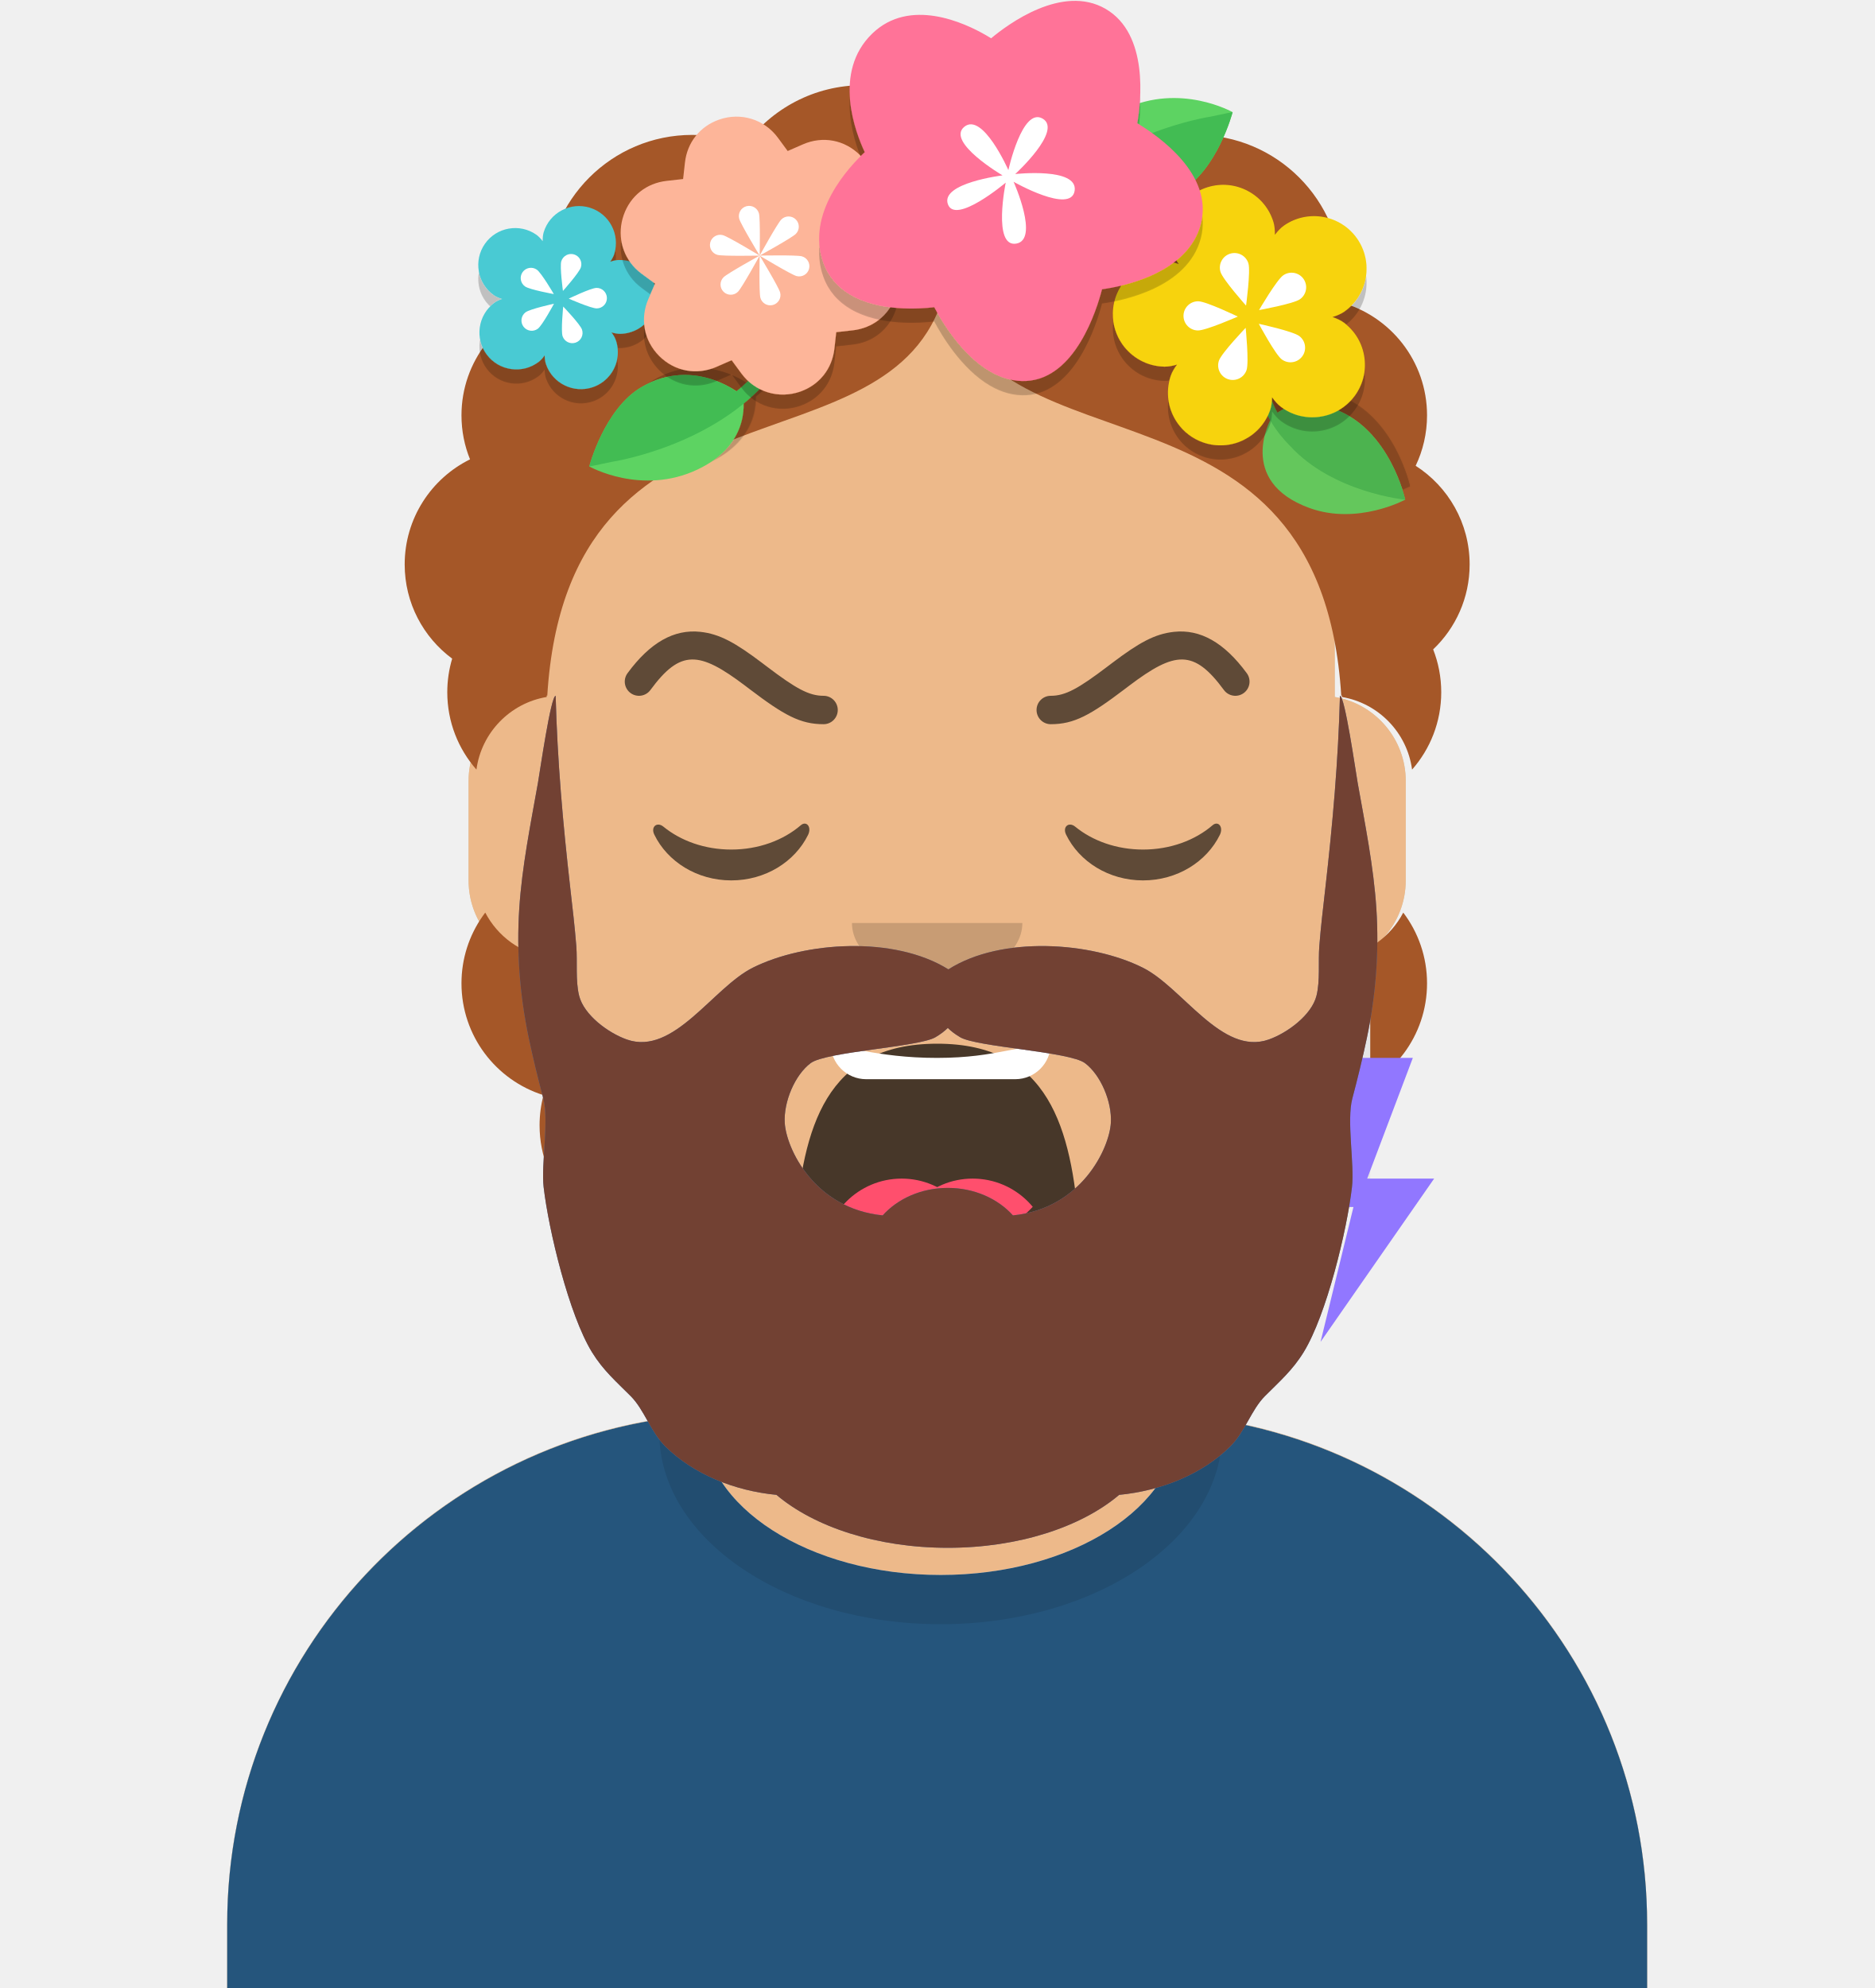
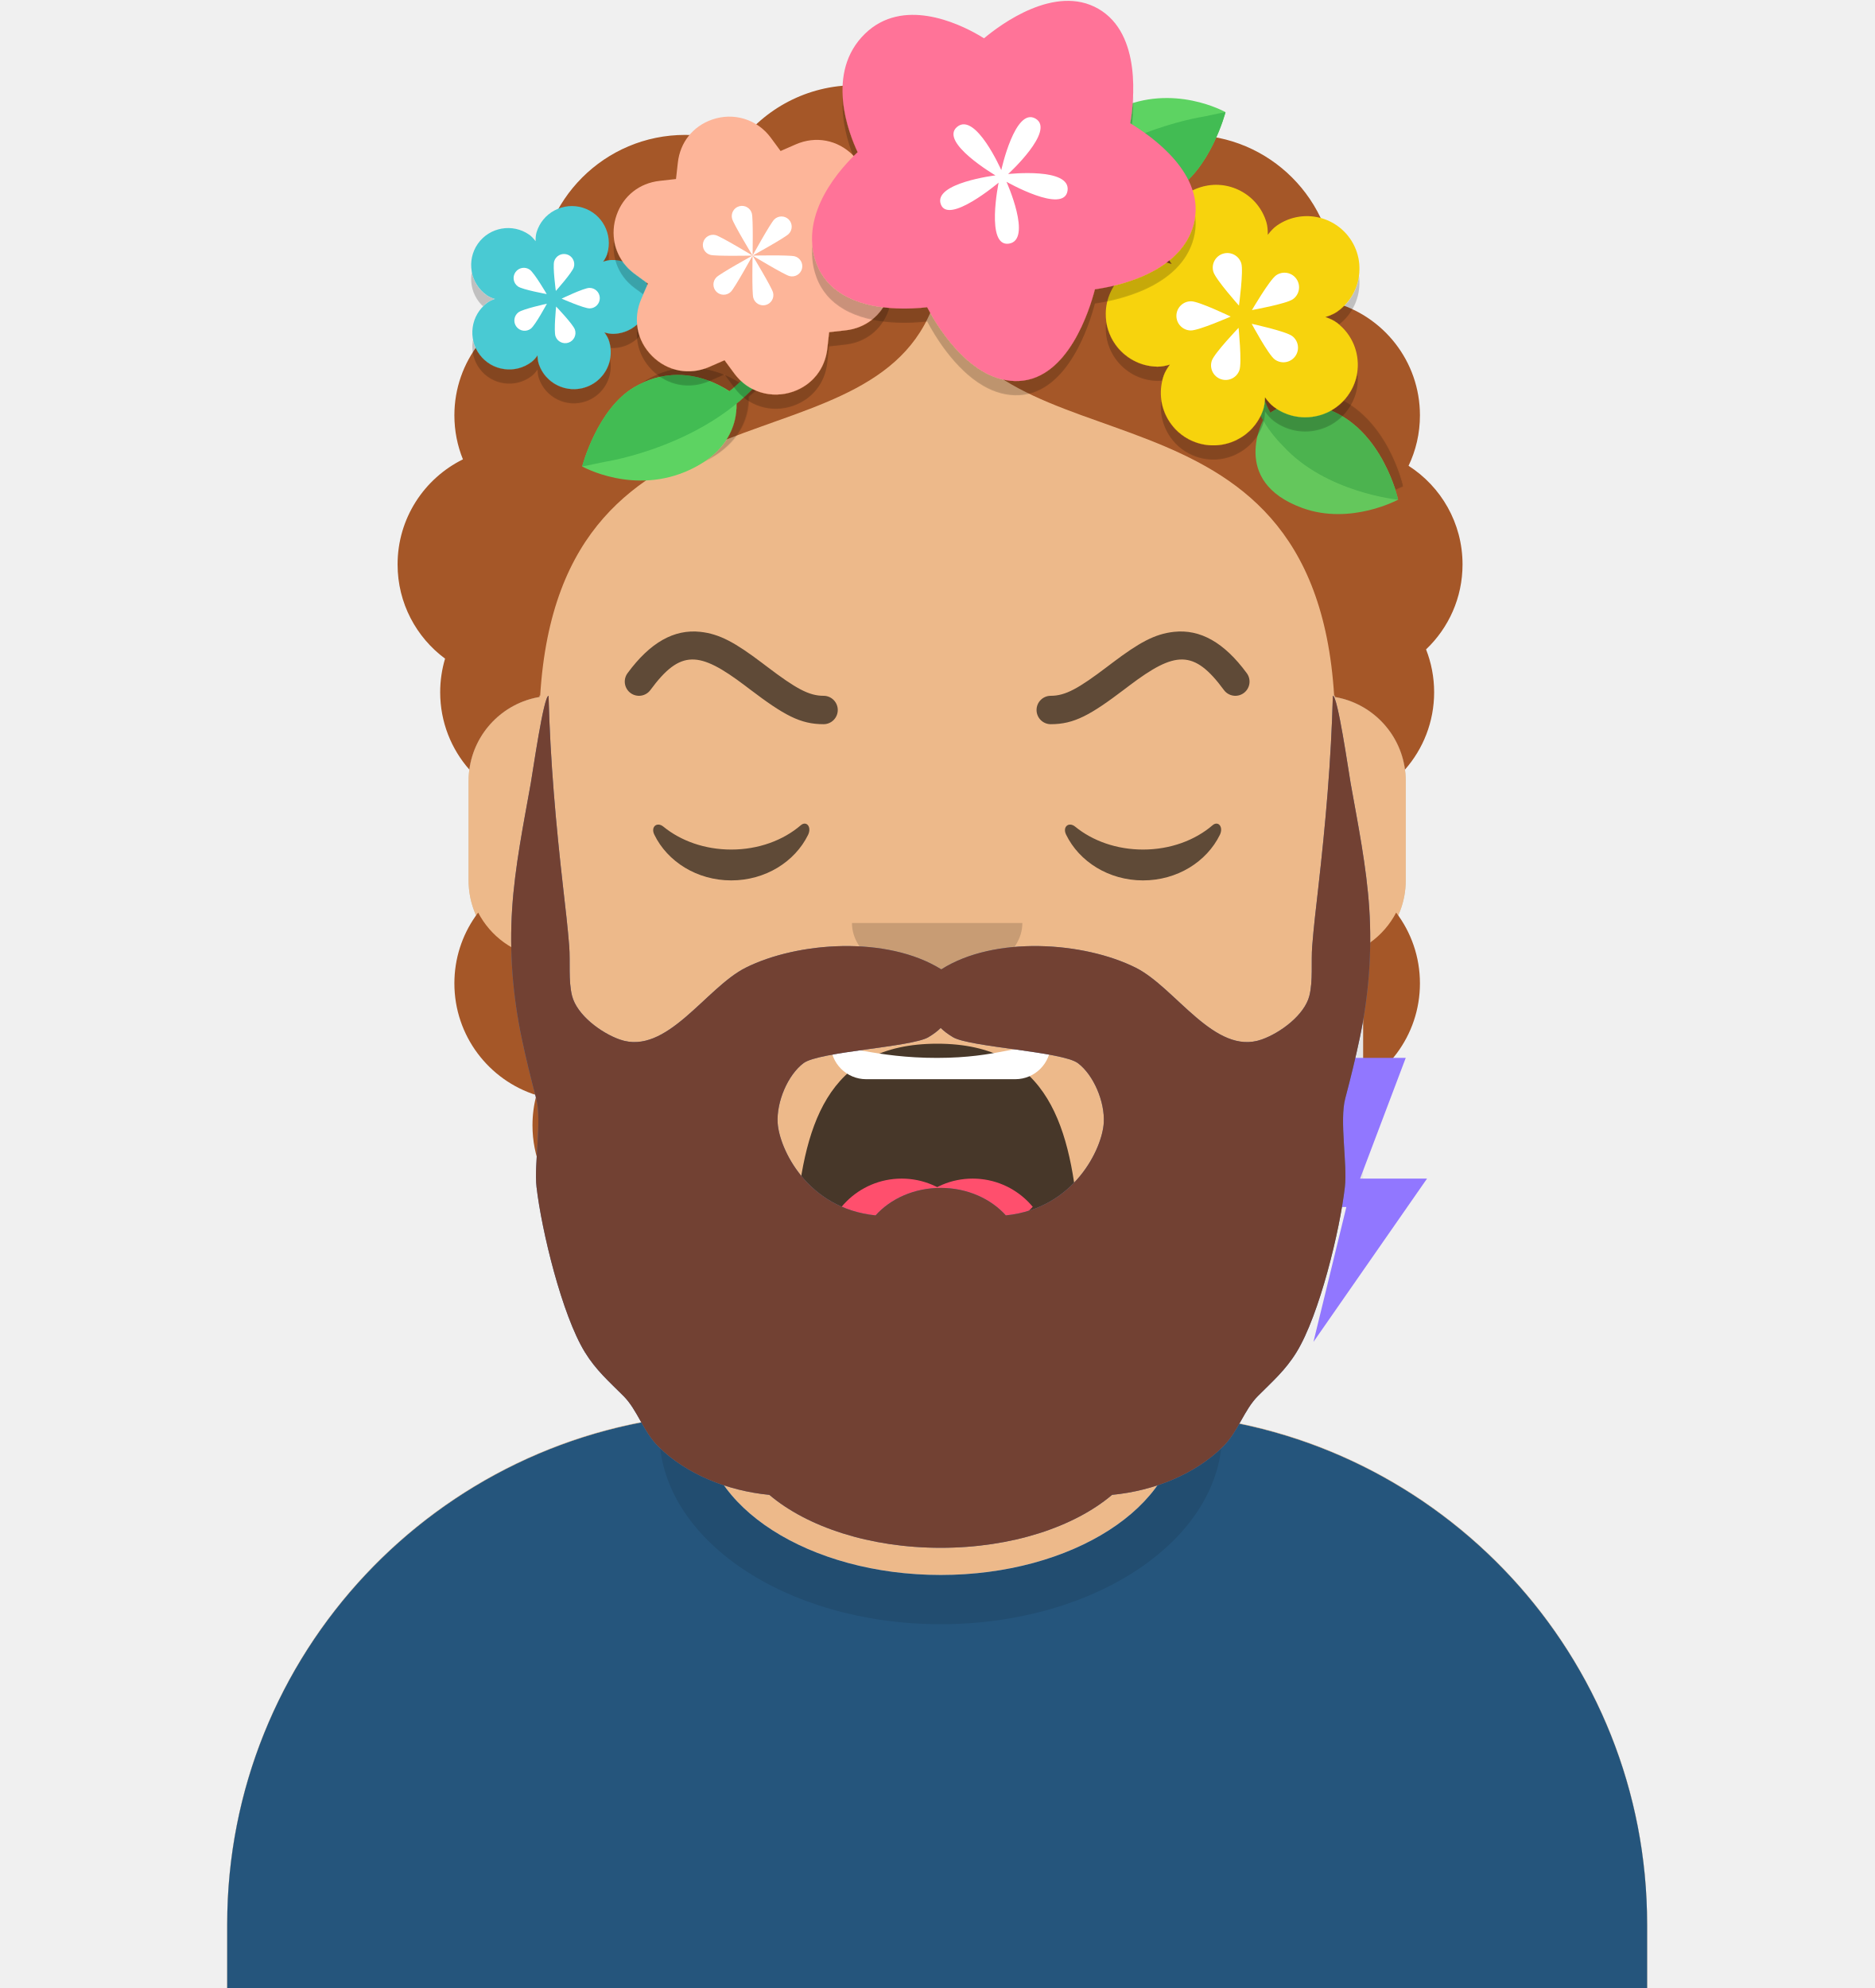
<svg xmlns="http://www.w3.org/2000/svg" xmlns:xlink="http://www.w3.org/1999/xlink" width="264px" height="280px" viewBox="0 0 264 280" version="1.1">
  <defs>
    <path d="M100,0 C130.928,-5.68137151e-15 156,25.072 156,56 L156.001,62.166 C161.676,63.119 166,68.054 166,74 L166,88 C166,94.052 161.519,99.058 155.694,99.881 C153.628,119.686 141.238,136.422 124.001,144.61 L124,163 L128,163 C167.765,163 200,195.235 200,235 L200,244 L0,244 L0,235 C-4.86974701e-15,195.235 32.235,163 72,163 L76,163 L76,144.611 C58.763,136.422 46.372,119.687 44.305,99.881 C38.481,99.058 34,94.052 34,88 L34,74 C34,68.054 38.325,63.118 44,62.166 L44,56 C44,25.072 69.072,5.68137151e-15 100,0 Z" id="transparent_path-1" />
    <path d="M83,36.348 C83,52.629 105.162,65.828 132.5,65.828 C159.838,65.828 182,52.629 182,36.348 C182,34.985 181.845,33.645 181.544,32.331 C210.784,41.488 232,68.792 232,101.052 L232,110 L32,110 L32,101.052 C32,68.397 53.739,40.82 83.534,32.002 C83.182,33.421 83,34.871 83,36.348 Z" id="transparent_path-3" />
    <rect id="transparent_path-5" x="0" y="0" width="264" height="280" />
    <path d="M74,0 C114.869,0 148,33.131 148,74 L148,84.148 L148,197.608 C135.525,187.237 119.491,181 102,181 L102,181 L98,181 L98,162.611 C115.531,154.283 128.048,137.115 129.791,116.867 C135.569,116.002 140,111.019 140,105 L140,105 L140,92 C140,87.354 137.359,83.324 133.497,81.33 C132.724,81.05 131.952,80.748 131.181,80.426 C130.795,80.32 130.401,80.233 130,80.166 L130,80.166 L130,79.917 C117.224,74.234 104.878,63.071 96.11,47.885 C93.175,42.801 90.831,37.595 89.066,32.397 C80.431,42.941 67.745,53.602 52.342,62.495 C42.778,68.017 33.147,72.291 24,75.266 L24,137.247 C29.602,148.318 38.773,157.278 50,162.611 L50,162.611 L50,181 L46,181 C38.327,181 30.935,182.2 24,184.423 L24,230 C24,244.106 13.569,255.776 0,257.716 L0,74 C0,33.131 33.131,0 74,0 Z" id="transparent_path-7" />
  </defs>
  <g id="transparent_Avataaar/Default" stroke="none" stroke-width="1" fill="none" fill-rule="evenodd">
    <g id="transparent_Body" transform="translate(32, 36)">
      <mask id="transparent_mask-2" fill="white">
        <use xlink:href="#transparent_path-1" />
      </mask>
      <use fill="#D0C6AC" xlink:href="#transparent_path-1" />
      <g id="transparent_Skin-Color" mask="url(#transparent_mask-2)" fill="#EDB98A">
        <g transform="translate(-32, 0)" id="transparent_Color">
          <rect x="0" y="0" width="264" height="244" />
        </g>
      </g>
      <path d="M44,94 C44,124.928 69.072,150 100,150 C130.928,150 156,124.928 156,94 L156,94 L156,102 C156,132.928 130.928,158 100,158 C69.072,158 44,132.928 44,102 Z" id="transparent_Neck-Shadow" fill-opacity="0.1" fill="#000000" mask="url(#transparent_mask-2)" />
    </g>
    <g id="transparent_Clothing" transform="translate(0, 170)">
      <defs>
        <path d="M99,30.348 C99,42.211 113.998,51.828 132.5,51.828 C151.002,51.828 166,42.211 166,30.348 C166,29.995 165.987,29.644 165.96,29.295 C202.936,32.325 232,63.294 232,101.052 L232,110 L32,110 L32,101.052 C32,62.952 61.593,31.764 99.047,29.219 C99.015,29.595 99,29.97 99,30.348 Z" id="shirt_crew_neck_path-1" />
      </defs>
      <g id="shirt_crew_neck_Clothing/Shirt-Crew-Neck" stroke="none" stroke-width="1" fill="none" fill-rule="evenodd">
        <mask id="shirt_crew_neck_mask-2" fill="white">
          <use xlink:href="#shirt_crew_neck_path-1" />
        </mask>
        <use id="shirt_crew_neck_Clothes" fill="#E6E6E6" xlink:href="#shirt_crew_neck_path-1" />
        <g id="shirt_crew_neck_Fabric-Color" mask="url(#shirt_crew_neck_mask-2)" fill="#25557C">
          <rect id="shirt_crew_neck_🖍Color" x="0" y="0" width="264" height="110" />
        </g>
        <g id="shirt_crew_neck_Shadowy" opacity="0.6" mask="url(#shirt_crew_neck_mask-2)" fill="#000000" fill-opacity="0.16">
          <g transform="translate(92, 4)" id="shirt_crew_neck_Hola-👋🏼">
            <ellipse cx="40.5" cy="27.848" rx="39.635" ry="26.914" />
          </g>
        </g>
      </g>
    </g>
    <g id="transparent_Face" transform="translate(76, 82)" fill="#000000">
      <g id="transparent_Mouth" transform="translate(2, 52)">
        <defs>
          <path d="M34.008,15.136 C35.128,29.124 38.235,40.993 53.996,41 C69.758,41.007 72.917,29.057 73.994,15.006 C74.081,13.876 73.174,13 72.037,13 C65.351,13 62.67,14.994 53.989,15 C45.309,15.006 40.757,13 36.092,13 C34.949,13 33.896,13.737 34.008,15.136 Z" id="scream_open_path-1" />
        </defs>
        <g id="scream_open_Mouth/Scream-Open" stroke="none" stroke-width="1" fill="none" fill-rule="evenodd">
          <mask id="scream_open_mask-2" fill="white">
            <use xlink:href="#scream_open_path-1" />
          </mask>
          <use id="scream_open_Mouth" fill-opacity="0.7" fill="#000000" transform="translate(54, 27) scale(1, -1) translate(-54, -27) " xlink:href="#scream_open_path-1" />
          <path d="M44,2 L65,2 C67.761,2 70,4.239 70,7 L70,13 C70,15.761 67.761,18 65,18 L44,18 C41.239,18 39,15.761 39,13 L39,7 C39,4.239 41.239,2 44,2 Z" id="scream_open_Teeth" fill="#FFFFFF" mask="url(#scream_open_mask-2)" />
          <g id="scream_open_Tongue" mask="url(#scream_open_mask-2)" fill="#FF4F6D">
            <g transform="translate(38, 32)" id="scream_open_Say-ahhhh">
              <circle cx="11" cy="11" r="11" />
              <circle cx="21" cy="11" r="11" />
            </g>
          </g>
        </g>
      </g>
      <g id="transparent_Nose" transform="translate(28, 40)" fill-opacity="0.16">
        <g id="default_Nose/Default" stroke="none" stroke-width="1" fill="none" fill-rule="evenodd" fill-opacity="0.16">
          <path d="M16,8 C16,12.418 21.373,16 28,16 L28,16 C34.627,16 40,12.418 40,8" id="default_Nose" fill="#000000" />
        </g>
      </g>
      <g id="transparent_Eyes" transform="translate(0, 8)">
        <g id="closed_Eyes/Closed-😌" stroke="none" stroke-width="1" fill="none" fill-rule="evenodd" fill-opacity="0.6">
          <path d="M16.16,32.447 C18.007,28.649 22.164,26 26.998,26 C31.814,26 35.959,28.63 37.815,32.407 C38.367,33.529 37.582,34.447 36.791,33.767 C34.34,31.66 30.859,30.344 26.998,30.344 C23.257,30.344 19.874,31.579 17.438,33.572 C16.547,34.3 15.62,33.558 16.16,32.447 Z" id="closed_Closed-Eye" fill="#000000" transform="translate(27, 30) scale(1, -1) translate(-27, -30) " />
          <path d="M74.16,32.447 C76.007,28.649 80.164,26 84.998,26 C89.814,26 93.959,28.63 95.815,32.407 C96.367,33.529 95.582,34.447 94.791,33.767 C92.34,31.66 88.859,30.344 84.998,30.344 C81.257,30.344 77.874,31.579 75.438,33.572 C74.547,34.3 73.62,33.558 74.16,32.447 Z" id="closed_Closed-Eye" fill="#000000" transform="translate(85, 30) scale(1, -1) translate(-85, -30) " />
        </g>
      </g>
      <g id="transparent_Eyebrow" fill-opacity="0.6">
        <g id="angry_Eyebrow/Outline/Angry" stroke="none" stroke-width="1" fill="none" fill-rule="evenodd" fill-opacity="0.6">
          <path d="M15.611,15.185 C19.852,9.416 22.489,9.701 28.924,14.556 C29.106,14.694 29.221,14.781 29.594,15.064 C34.422,18.726 36.708,20 40,20 C41.105,20 42,19.105 42,18 C42,16.895 41.105,16 40,16 C37.934,16 36.099,14.978 32.011,11.877 C31.636,11.592 31.519,11.504 31.333,11.364 C27.574,8.527 25.374,7.287 22.638,6.992 C18.954,6.594 15.58,8.474 12.389,12.815 C11.734,13.705 11.925,14.957 12.815,15.611 C13.705,16.266 14.957,16.075 15.611,15.185 Z" id="angry_Eyebrow" fill="#000000" fill-rule="nonzero" />
          <path d="M73.611,15.185 C77.852,9.416 80.489,9.701 86.924,14.556 C87.106,14.694 87.221,14.781 87.594,15.064 C92.422,18.726 94.708,20 98,20 C99.105,20 100,19.105 100,18 C100,16.895 99.105,16 98,16 C95.934,16 94.099,14.978 90.011,11.877 C89.636,11.592 89.519,11.504 89.333,11.364 C85.574,8.527 83.374,7.287 80.638,6.992 C76.954,6.594 73.58,8.474 70.389,12.815 C69.734,13.705 69.925,14.957 70.815,15.611 C71.705,16.266 72.957,16.075 73.611,15.185 Z" id="angry_Eyebrow" fill="#000000" fill-rule="nonzero" transform="translate(84.99993, 13.47006) scale(-1, 1) translate(-84.99993, -13.47006) " />
        </g>
      </g>
    </g>
    <g id="transparent_Top">
      <defs>
        <filter x="-15.4%" y="-26.7%" width="130.8%" height="153.3%" filterUnits="objectBoundingBox" id="frida_filter-1">
          <feOffset dx="0" dy="2" in="SourceAlpha" result="shadowOffsetOuter1" />
          <feColorMatrix values="0 0 0 0 0   0 0 0 0 0   0 0 0 0 0  0 0 0 0.2 0" type="matrix" in="shadowOffsetOuter1" result="shadowMatrixOuter1" />
          <feMerge>
            <feMergeNode in="shadowMatrixOuter1" />
            <feMergeNode in="SourceGraphic" />
          </feMerge>
        </filter>
        <filter x="-26.7%" y="-13.8%" width="153.3%" height="127.6%" filterUnits="objectBoundingBox" id="frida_filter-2">
          <feOffset dx="0" dy="2" in="SourceAlpha" result="shadowOffsetOuter1" />
          <feColorMatrix values="0 0 0 0 0   0 0 0 0 0   0 0 0 0 0  0 0 0 0.2 0" type="matrix" in="shadowOffsetOuter1" result="shadowMatrixOuter1" />
          <feMerge>
            <feMergeNode in="shadowMatrixOuter1" />
            <feMergeNode in="SourceGraphic" />
          </feMerge>
        </filter>
        <filter x="-26.7%" y="-13.8%" width="153.3%" height="127.6%" filterUnits="objectBoundingBox" id="frida_filter-3">
          <feOffset dx="0" dy="2" in="SourceAlpha" result="shadowOffsetOuter1" />
          <feColorMatrix values="0 0 0 0 0   0 0 0 0 0   0 0 0 0 0  0 0 0 0.2 0" type="matrix" in="shadowOffsetOuter1" result="shadowMatrixOuter1" />
          <feMerge>
            <feMergeNode in="shadowMatrixOuter1" />
            <feMergeNode in="SourceGraphic" />
          </feMerge>
        </filter>
        <filter x="-15.4%" y="-15.4%" width="130.8%" height="130.8%" filterUnits="objectBoundingBox" id="frida_filter-4">
          <feOffset dx="0" dy="2" in="SourceAlpha" result="shadowOffsetOuter1" />
          <feColorMatrix values="0 0 0 0 0   0 0 0 0 0   0 0 0 0 0  0 0 0 0.2 0" type="matrix" in="shadowOffsetOuter1" result="shadowMatrixOuter1" />
          <feMerge>
            <feMergeNode in="shadowMatrixOuter1" />
            <feMergeNode in="SourceGraphic" />
          </feMerge>
        </filter>
        <filter x="-10.0%" y="-10.0%" width="120.0%" height="120.0%" filterUnits="objectBoundingBox" id="frida_filter-5">
          <feOffset dx="0" dy="2" in="SourceAlpha" result="shadowOffsetOuter1" />
          <feColorMatrix values="0 0 0 0 0   0 0 0 0 0   0 0 0 0 0  0 0 0 0.2 0" type="matrix" in="shadowOffsetOuter1" result="shadowMatrixOuter1" />
          <feMerge>
            <feMergeNode in="shadowMatrixOuter1" />
            <feMergeNode in="SourceGraphic" />
          </feMerge>
        </filter>
        <filter x="-10.8%" y="-10.8%" width="121.6%" height="121.6%" filterUnits="objectBoundingBox" id="frida_filter-6">
          <feOffset dx="0" dy="2" in="SourceAlpha" result="shadowOffsetOuter1" />
          <feColorMatrix values="0 0 0 0 0   0 0 0 0 0   0 0 0 0 0  0 0 0 0.2 0" type="matrix" in="shadowOffsetOuter1" result="shadowMatrixOuter1" />
          <feMerge>
            <feMergeNode in="shadowMatrixOuter1" />
            <feMergeNode in="SourceGraphic" />
          </feMerge>
        </filter>
        <filter x="-7.3%" y="-7.4%" width="114.5%" height="114.8%" filterUnits="objectBoundingBox" id="frida_filter-7">
          <feOffset dx="0" dy="2" in="SourceAlpha" result="shadowOffsetOuter1" />
          <feColorMatrix values="0 0 0 0 0   0 0 0 0 0   0 0 0 0 0  0 0 0 0.2 0" type="matrix" in="shadowOffsetOuter1" result="shadowMatrixOuter1" />
          <feMerge>
            <feMergeNode in="shadowMatrixOuter1" />
            <feMergeNode in="SourceGraphic" />
          </feMerge>
        </filter>
      </defs>
-       <g id="frida_Top/Long-Hair/Frida" stroke="none" stroke-width="1" fill="none" fill-rule="evenodd">
+       <g id="frida_Top/Long-Hair/Frida" stroke="none" stroke-width="1" fill="none" fill-rule="evenodd" transform="translate(-1 0)">
        <g id="frida_Hair-Color" transform="translate(57, 12)" fill="#A55728">
          <path d="M11.349,116.534 C13.087,119.871 16.347,122.289 20.209,122.867 C21.952,143.115 34.469,160.283 52,168.611 L52,172.812 C51.185,172.936 50.35,173 49.5,173 C42.679,173 36.825,168.861 34.312,162.958 C25.754,162.349 19,155.213 19,146.5 C19,145.029 19.193,143.603 19.554,142.246 C12.858,140.145 8,133.89 8,126.5 C8,123.001 9.089,119.756 10.947,117.086 L11.184,116.755 L11.349,116.534 Z M140.651,116.534 C142.753,119.302 144,122.755 144,126.5 C144,133.89 139.142,140.145 132.446,142.246 C132.807,143.603 133,145.029 133,146.5 C133,155.213 126.246,162.349 117.688,162.958 C115.175,168.861 109.321,173 102.5,173 C101.65,173 100.816,172.936 100.001,172.812 L100.001,168.61 C117.531,160.282 130.048,143.114 131.791,122.867 C135.653,122.289 138.913,119.871 140.651,116.534 Z M87.5,0 C94.295,0 100.318,3.306 104.048,8.398 C106.357,7.495 108.871,7 111.5,7 C122.822,7 132,16.178 132,27.5 C132,28.539 131.923,29.561 131.773,30.559 C138.815,32.442 144,38.865 144,46.5 C144,49.043 143.425,51.452 142.397,53.603 C146.97,56.535 150,61.664 150,67.5 C150,72.21 148.027,76.458 144.862,79.465 C145.596,81.335 146,83.37 146,85.5 C146,89.675 144.449,93.488 141.893,96.394 C141.196,91.183 137.156,87.031 132.001,86.166 L132.001,85.936 C131.973,85.957 131.945,85.979 131.917,86 C129.014,38.845 83.432,55.748 75.996,29.323 C68.566,55.747 22.986,38.845 20.083,86 L20,85.936 L20,85.936 L20,86.166 C14.845,87.031 10.804,91.183 10.107,96.393 C7.551,93.488 6,89.675 6,85.5 C6,83.855 6.241,82.267 6.689,80.767 C2.631,77.762 0,72.938 0,67.5 C0,61.007 3.751,55.39 9.204,52.697 C8.427,50.784 8,48.692 8,46.5 C8,38.865 13.185,32.442 20.227,30.559 C20.077,29.561 20,28.539 20,27.5 C20,16.178 29.178,7 40.5,7 C43.129,7 45.643,7.495 47.953,8.397 C51.682,3.306 57.705,0 64.5,0 C68.763,0 72.721,1.301 76.001,3.527 C79.28,1.301 83.238,0 87.5,0 Z" />
        </g>
        <g id="frida_Ornamentos" transform="translate(67, 0)">
          <g id="frida_hoja" filter="url(#frida_filter-1)" opacity="0.9" transform="translate(120, 64.5) scale(1, -1) rotate(-20) translate(-120, -64.5) translate(107, 57)" fill-rule="nonzero">
            <path d="M3.611,10 C3.611,10 1.95,0 13,0 C20.222,0 25.278,5.714 25.278,5.714 C25.278,5.714 19.861,14.286 11.556,14.286 C5.056,14.286 3.611,10 3.611,10 Z" id="frida_leaf" fill="#5DD362" />
            <path d="M25.278,5.714 C25.278,5.714 19.861,14.286 11.556,14.286 C7.222,14.286 5.128,12.357 4.189,11.071 C2.094,12.857 1.372,14.5 1.372,14.571 C1.3,14.857 1.011,15 0.722,15 C0.65,15 0.506,15 0.433,14.929 C0.072,14.786 -0.072,14.357 0.072,14 C0.144,13.786 1.95,9.857 7.439,7.286 C15.383,3.143 25.278,5.714 25.278,5.714 Z" id="frida_leaf" fill="#42BC53" />
          </g>
          <g id="frida_hoja" filter="url(#frida_filter-2)" transform="translate(93.30737, 21.74519) scale(-1, -1) rotate(-120) translate(-93.30737, -21.74519) translate(85.80737, 7.245191)">
            <path d="M15,12 C15,5.9 9,0 9,0 C9,0 1.7,4.3 1,13 C0.3,21.7 6.8,23.7 6.8,23.7 C6.8,23.7 15,20.8 15,12 Z" id="frida_leaf" fill="#5DD362" />
            <path d="M8,29 C8.1,29 8.2,29 8.3,28.9 C8.8,28.7 9.1,28.1 8.9,27.6 C8.4,26.1 8,24.7 7.8,23.2 C10,22.2 15,18.9 15,12 C15,5.9 9,0 9,0 C9,0 8.6,1.1 8,3 C8,3 8,3 8,3 C7.8,3.5 2.8,16.6 7.1,28.3 C7.2,28.7 7.6,29 8,29 Z" id="frida_leaf" fill="#42BC53" />
          </g>
          <g id="frida_hoja" filter="url(#frida_filter-3)" transform="translate(29.30737, 59.74519) rotate(-120) translate(-29.30737, -59.74519) translate(21.80737, 45.24519)">
            <path d="M15,12 C15,5.9 9,0 9,0 C9,0 1.7,4.3 1,13 C0.3,21.7 6.8,23.7 6.8,23.7 C6.8,23.7 15,20.8 15,12 Z" id="frida_leaf" fill="#5DD362" />
            <path d="M8,29 C8.1,29 8.2,29 8.3,28.9 C8.8,28.7 9.1,28.1 8.9,27.6 C8.4,26.1 8,24.7 7.8,23.2 C10,22.2 15,18.9 15,12 C15,5.9 9,0 9,0 C9,0 8.6,1.1 8,3 C8,3 8,3 8,3 C7.8,3.5 2.8,16.6 7.1,28.3 C7.2,28.7 7.6,29 8,29 Z" id="frida_leaf" fill="#42BC53" />
          </g>
          <g id="frida_Flor" filter="url(#frida_filter-4)" transform="translate(13, 42) scale(-1, 1) translate(-13, -42) translate(0, 29)">
            <path d="M24.424,20.956 C25.26,19.847 25.614,18.478 25.421,17.103 C25.228,15.727 24.51,14.509 23.402,13.674 C23.102,13.448 22.708,13.263 22.26,13.106 C22.713,12.965 23.114,12.793 23.42,12.579 C25.769,10.934 26.342,7.685 24.697,5.336 C23.053,2.988 19.804,2.415 17.455,4.059 C17.149,4.274 16.851,4.592 16.562,4.97 C16.568,4.495 16.529,4.061 16.419,3.703 C16.013,2.375 15.114,1.284 13.887,0.632 C12.661,-0.02 11.254,-0.155 9.926,0.251 C7.184,1.089 5.635,4.002 6.473,6.744 C6.582,7.1 6.787,7.479 7.055,7.868 C6.607,7.717 6.186,7.625 5.814,7.618 C2.947,7.568 0.574,9.86 0.523,12.727 C0.504,13.865 0.853,14.926 1.461,15.794 C2.384,17.111 3.904,17.987 5.632,18.017 C6.005,18.023 6.428,17.946 6.881,17.811 C6.599,18.19 6.382,18.562 6.261,18.914 C5.698,20.549 6,22.276 6.923,23.594 C7.531,24.462 8.408,25.153 9.484,25.524 C12.195,26.457 15.16,25.01 16.093,22.299 C16.215,21.947 16.272,21.52 16.284,21.047 C16.557,21.433 16.844,21.755 17.141,21.979 C18.251,22.815 19.619,23.169 20.994,22.976 C22.371,22.783 23.589,22.065 24.424,20.956 Z" fill="#4ACAD3" fill-rule="nonzero" />
            <path d="M11.178,8.64 C10.945,7.877 11.374,7.069 12.137,6.836 C12.9,6.603 13.708,7.032 13.941,7.795 C14.174,8.558 13.709,11.977 13.709,11.977 C13.709,11.977 11.411,9.403 11.178,8.64 Z M8.936,14.437 C8.138,14.423 7.502,13.766 7.517,12.968 C7.531,12.17 8.188,11.535 8.986,11.549 C9.784,11.563 12.891,13.062 12.891,13.062 C12.891,13.062 9.733,14.451 8.936,14.437 Z M14.993,12.419 C14.993,12.419 16.731,9.439 17.385,8.981 C18.039,8.523 18.939,8.682 19.397,9.336 C19.854,9.989 19.696,10.89 19.042,11.347 C18.388,11.805 14.993,12.419 14.993,12.419 Z M11.92,19.257 C11.166,18.997 10.765,18.175 11.025,17.421 C11.284,16.666 13.671,14.175 13.671,14.175 C13.671,14.175 14.016,17.607 13.757,18.362 C13.497,19.116 12.675,19.517 11.92,19.257 Z M17.24,17.296 C16.602,16.816 14.969,13.777 14.969,13.777 C14.969,13.777 18.341,14.509 18.978,14.989 C19.615,15.469 19.743,16.375 19.262,17.012 C18.782,17.649 17.876,17.777 17.24,17.296 Z" fill="#FFFFFF" />
          </g>
          <g id="frida_Flor" filter="url(#frida_filter-5)" transform="translate(20, 16)">
            <path d="M30.526,33.098 L30.784,30.784 L33.098,30.525 C35.945,30.205 38.208,28.408 39.152,25.714 C40.218,22.672 39.217,19.355 36.605,17.433 L34.731,16.053 L35.663,13.919 C36.892,11.113 36.308,8.024 34.142,5.858 C31.976,3.692 28.887,3.108 26.08,4.336 L23.947,5.269 L22.567,3.394 C20.644,0.786 17.327,-0.218 14.284,0.848 C11.592,1.791 9.793,4.055 9.475,6.902 L9.216,9.215 L6.902,9.475 C4.055,9.794 1.791,11.592 0.848,14.285 C-0.09,16.961 0.55,19.846 2.517,21.813 L2.517,21.813 C2.786,22.082 3.08,22.335 3.394,22.566 L5.269,23.946 L4.335,26.08 C3.109,28.887 3.692,31.976 5.858,34.142 C8.024,36.308 11.113,36.891 13.92,35.665 L16.054,34.731 L17.434,36.606 C19.351,39.217 22.674,40.218 25.717,39.153 C28.41,38.208 30.207,35.945 30.526,33.098 Z" fill="#FDB599" fill-rule="nonzero" />
            <path d="M22.882,25.191 C23.088,25.959 22.632,26.749 21.863,26.955 C21.095,27.16 20.305,26.704 20.1,25.936 C19.894,25.169 20,20 20,20 C20,20 17.508,24.529 16.945,25.091 C16.384,25.653 15.471,25.653 14.909,25.091 C14.347,24.529 14.347,23.616 14.909,23.055 C15.471,22.492 20,20 20,20 C20,20 14.832,20.106 14.064,19.9 C13.295,19.695 12.84,18.905 13.045,18.137 C13.251,17.368 14.041,16.912 14.809,17.118 C15.577,17.324 20,20 20,20 C20,20 17.324,15.577 17.118,14.809 C16.912,14.041 17.368,13.251 18.137,13.045 C18.905,12.84 19.695,13.295 19.9,14.064 C20.106,14.832 20,20 20,20 C20,20 22.492,15.471 23.055,14.909 C23.617,14.347 24.529,14.347 25.091,14.909 C25.653,15.471 25.653,16.383 25.091,16.945 C24.529,17.508 20,20 20,20 C20,20 25.169,19.894 25.936,20.1 C26.704,20.305 27.16,21.095 26.955,21.863 C26.749,22.632 25.959,23.088 25.191,22.882 C24.423,22.676 20,20 20,20 C20,20 22.675,24.422 22.882,25.191 Z" fill="#FFFFFF" />
          </g>
          <g id="frida_Flor" filter="url(#frida_filter-6)" transform="translate(89, 26)">
            <path d="M34.758,29.822 C35.947,28.244 36.451,26.296 36.176,24.339 C35.901,22.381 34.88,20.648 33.302,19.459 C32.876,19.138 32.315,18.875 31.677,18.651 C32.322,18.45 32.893,18.206 33.329,17.9 C36.671,15.56 37.487,10.937 35.146,7.594 C32.806,4.252 28.182,3.437 24.84,5.777 C24.404,6.083 23.98,6.535 23.57,7.073 C23.578,6.397 23.522,5.779 23.366,5.27 C22.788,3.38 21.508,1.827 19.763,0.9 C18.018,-0.029 16.015,-0.22 14.125,0.357 C10.223,1.55 8.019,5.695 9.211,9.597 C9.367,10.104 9.658,10.643 10.04,11.196 C9.403,10.981 8.804,10.851 8.273,10.842 C4.194,10.771 0.817,14.031 0.745,18.112 C0.718,19.732 1.214,21.24 2.079,22.475 C3.393,24.351 5.555,25.597 8.015,25.639 C8.545,25.648 9.148,25.538 9.792,25.346 C9.391,25.886 9.082,26.415 8.909,26.916 C8.108,29.243 8.538,31.7 9.852,33.576 C10.717,34.812 11.966,35.795 13.497,36.322 C17.355,37.651 21.574,35.591 22.902,31.734 C23.075,31.232 23.157,30.625 23.173,29.952 C23.562,30.501 23.97,30.959 24.393,31.278 C25.972,32.468 27.919,32.971 29.877,32.696 C31.835,32.422 33.569,31.401 34.758,29.822 Z" fill="#F7D30C" fill-rule="nonzero" />
            <path d="M15.908,12.295 C15.576,11.21 16.187,10.06 17.272,9.729 C18.358,9.397 19.507,10.008 19.839,11.093 C20.17,12.179 19.509,17.044 19.509,17.044 C19.509,17.044 16.239,13.381 15.908,12.295 Z M12.716,20.545 C11.581,20.525 10.677,19.59 10.697,18.454 C10.717,17.319 11.653,16.415 12.788,16.435 C13.923,16.455 18.346,18.588 18.346,18.588 C18.346,18.588 13.851,20.565 12.716,20.545 Z M21.336,17.673 C21.336,17.673 23.81,13.432 24.74,12.781 C25.67,12.129 26.952,12.355 27.603,13.285 C28.254,14.215 28.028,15.497 27.098,16.148 C26.168,16.799 21.336,17.673 21.336,17.673 Z M16.963,27.404 C15.89,27.035 15.32,25.865 15.689,24.791 C16.058,23.718 19.454,20.172 19.454,20.172 C19.454,20.172 19.946,25.057 19.577,26.13 C19.207,27.203 18.037,27.774 16.963,27.404 Z M24.533,24.614 C23.626,23.931 21.303,19.606 21.303,19.606 C21.303,19.606 26.1,20.648 27.007,21.331 C27.914,22.014 28.095,23.303 27.412,24.209 C26.729,25.116 25.439,25.297 24.533,24.614 Z" fill="#FFFFFF" />
          </g>
          <g id="frida_Flor" filter="url(#frida_filter-7)" transform="translate(48, 0)">
            <path d="M54.138,31.546 C55.963,24.563 48.144,19.132 45.185,17.362 C45.699,14.428 46.857,4.801 40.717,1.246 C34.612,-2.288 26.924,3.45 24.601,5.394 C24.401,5.269 24.166,5.126 23.898,4.971 C20.831,3.196 13.13,-0.381 7.85,4.736 C2.205,10.204 5.537,18.739 6.805,21.434 C4.646,23.445 -1.579,30.026 0.987,37.024 C1.693,38.953 2.998,40.48 4.869,41.562 C8.9,43.896 14.476,43.52 16.592,43.269 C17.585,45.15 20.422,49.981 24.48,52.33 C26.15,53.297 27.855,53.743 29.55,53.655 C36.455,53.297 39.466,43.66 40.22,40.743 C43.081,40.347 52.306,38.544 54.138,31.546 Z" fill="#FF7398" fill-rule="nonzero" />
            <path d="M27.764,25.603 C27.764,25.603 31.449,33.791 28.118,34.314 C24.784,34.834 26.657,25.722 26.657,25.722 C26.657,25.722 19.546,31.729 18.507,28.75 C17.468,25.771 26.209,24.702 26.209,24.702 C26.209,24.702 18.221,20.01 20.815,17.866 C23.409,15.722 27.031,23.958 27.031,23.958 C27.031,23.958 28.976,15.039 31.851,16.704 C34.727,18.368 27.994,24.515 27.994,24.515 C27.994,24.515 36.871,23.526 36.364,26.867 C35.859,30.209 27.764,25.603 27.764,25.603 Z" fill="#FFFFFF" />
          </g>
        </g>
        <g id="frida_Arete" transform="translate(182, 129)">
          <rect id="frida_Cadenita" fill="#E6E6E6" x="9" y="0" width="2" height="39" rx="1" />
          <polygon id="frida_Rayo" fill="#9177FF" fill-rule="nonzero" points="20 37 10.57 37 17 20 6 20 0 41 8.636 41 4 60" />
        </g>
        <g id="frida_Facial-Hair" transform="translate(49, 72)">
          <defs>
            <path d="M65.18,77.737 C67.363,76.105 80.407,75.479 82.758,74.089 C83.492,73.655 84.061,73.216 84.5,72.78 C84.939,73.216 85.509,73.655 86.242,74.089 C88.593,75.479 101.637,76.105 103.82,77.737 C106.03,79.391 107.644,83.185 107.467,86.151 C107.255,89.71 103.361,98.203 93.672,99.181 C91.558,96.828 88.237,95.31 84.5,95.31 C80.763,95.31 77.442,96.828 75.328,99.181 C65.639,98.203 61.745,89.71 61.533,86.151 C61.357,83.185 62.97,79.391 65.18,77.737 M103.142,94.906 C103.143,94.906 103.145,94.905 103.146,94.905 C103.144,94.905 103.143,94.906 103.142,94.906 M65.845,94.901 C65.849,94.903 65.857,94.906 65.862,94.908 C65.857,94.906 65.851,94.903 65.845,94.901 M144.863,55.985 C144.474,50.03 143.278,44.152 142.234,38.286 C141.953,36.707 140.424,26 139.735,26 C139.502,35.109 138.702,44.08 137.67,53.139 C137.361,55.848 137.038,58.556 136.825,61.274 C136.654,63.47 136.96,66.122 136.428,68.246 C135.749,70.952 132.348,73.478 129.703,74.411 C123.103,76.737 117.598,67.108 111.961,64.291 C104.643,60.635 92.064,59.764 84.582,64.53 C76.936,59.764 64.357,60.635 57.039,64.291 C51.402,67.108 45.897,76.737 39.297,74.411 C36.652,73.478 33.25,70.952 32.572,68.246 C32.04,66.122 32.346,63.47 32.175,61.274 C31.962,58.556 31.639,55.848 31.33,53.139 C30.298,44.08 29.497,35.109 29.265,26 C28.576,26 27.047,36.707 26.766,38.286 C25.722,44.152 24.526,50.03 24.138,55.985 C23.739,62.105 24.215,68.167 25.47,74.163 C26.069,77.028 26.769,79.876 27.519,82.704 C28.353,85.847 27.199,91.966 27.572,95.192 C28.279,101.296 31.154,113.2 34.383,118.451 C35.944,120.989 37.773,122.574 39.816,124.619 C41.783,126.588 42.604,129.64 44.726,131.737 C48.682,135.645 54.446,137.971 60.366,138.543 C65.677,143.05 74.506,146 84.5,146 C94.495,146 103.323,143.05 108.635,138.543 C114.554,137.971 120.318,135.645 124.274,131.737 C126.396,129.64 127.217,126.588 129.184,124.619 C131.226,122.574 133.056,120.989 134.617,118.451 C137.846,113.2 140.721,101.296 141.428,95.192 C141.801,91.966 140.647,85.847 141.481,82.704 C142.232,79.876 142.931,77.028 143.531,74.163 C144.785,68.167 145.261,62.105 144.863,55.985 Z" id="beard_magestic_path-1" />
          </defs>
          <g id="beard_magestic_Facial-Hair/Beard-Magestic" stroke="none" stroke-width="1" fill="none" fill-rule="evenodd">
            <mask id="beard_magestic_mask-2" fill="white">
              <use xlink:href="#beard_magestic_path-1" />
            </mask>
            <use id="beard_magestic_Glorious-Beard" fill="#5E7AA9" xlink:href="#beard_magestic_path-1" />
            <g id="beard_magestic_Facial-Hair-Color" mask="url(#beard_magestic_mask-2)" fill="#724133">
              <rect id="beard_magestic_Color" x="0" y="0" width="168" height="152" />
            </g>
          </g>
        </g>
        <g id="frida_Accessory" transform="translate(62, 85)" />
      </g>
    </g>
  </g>
</svg>
